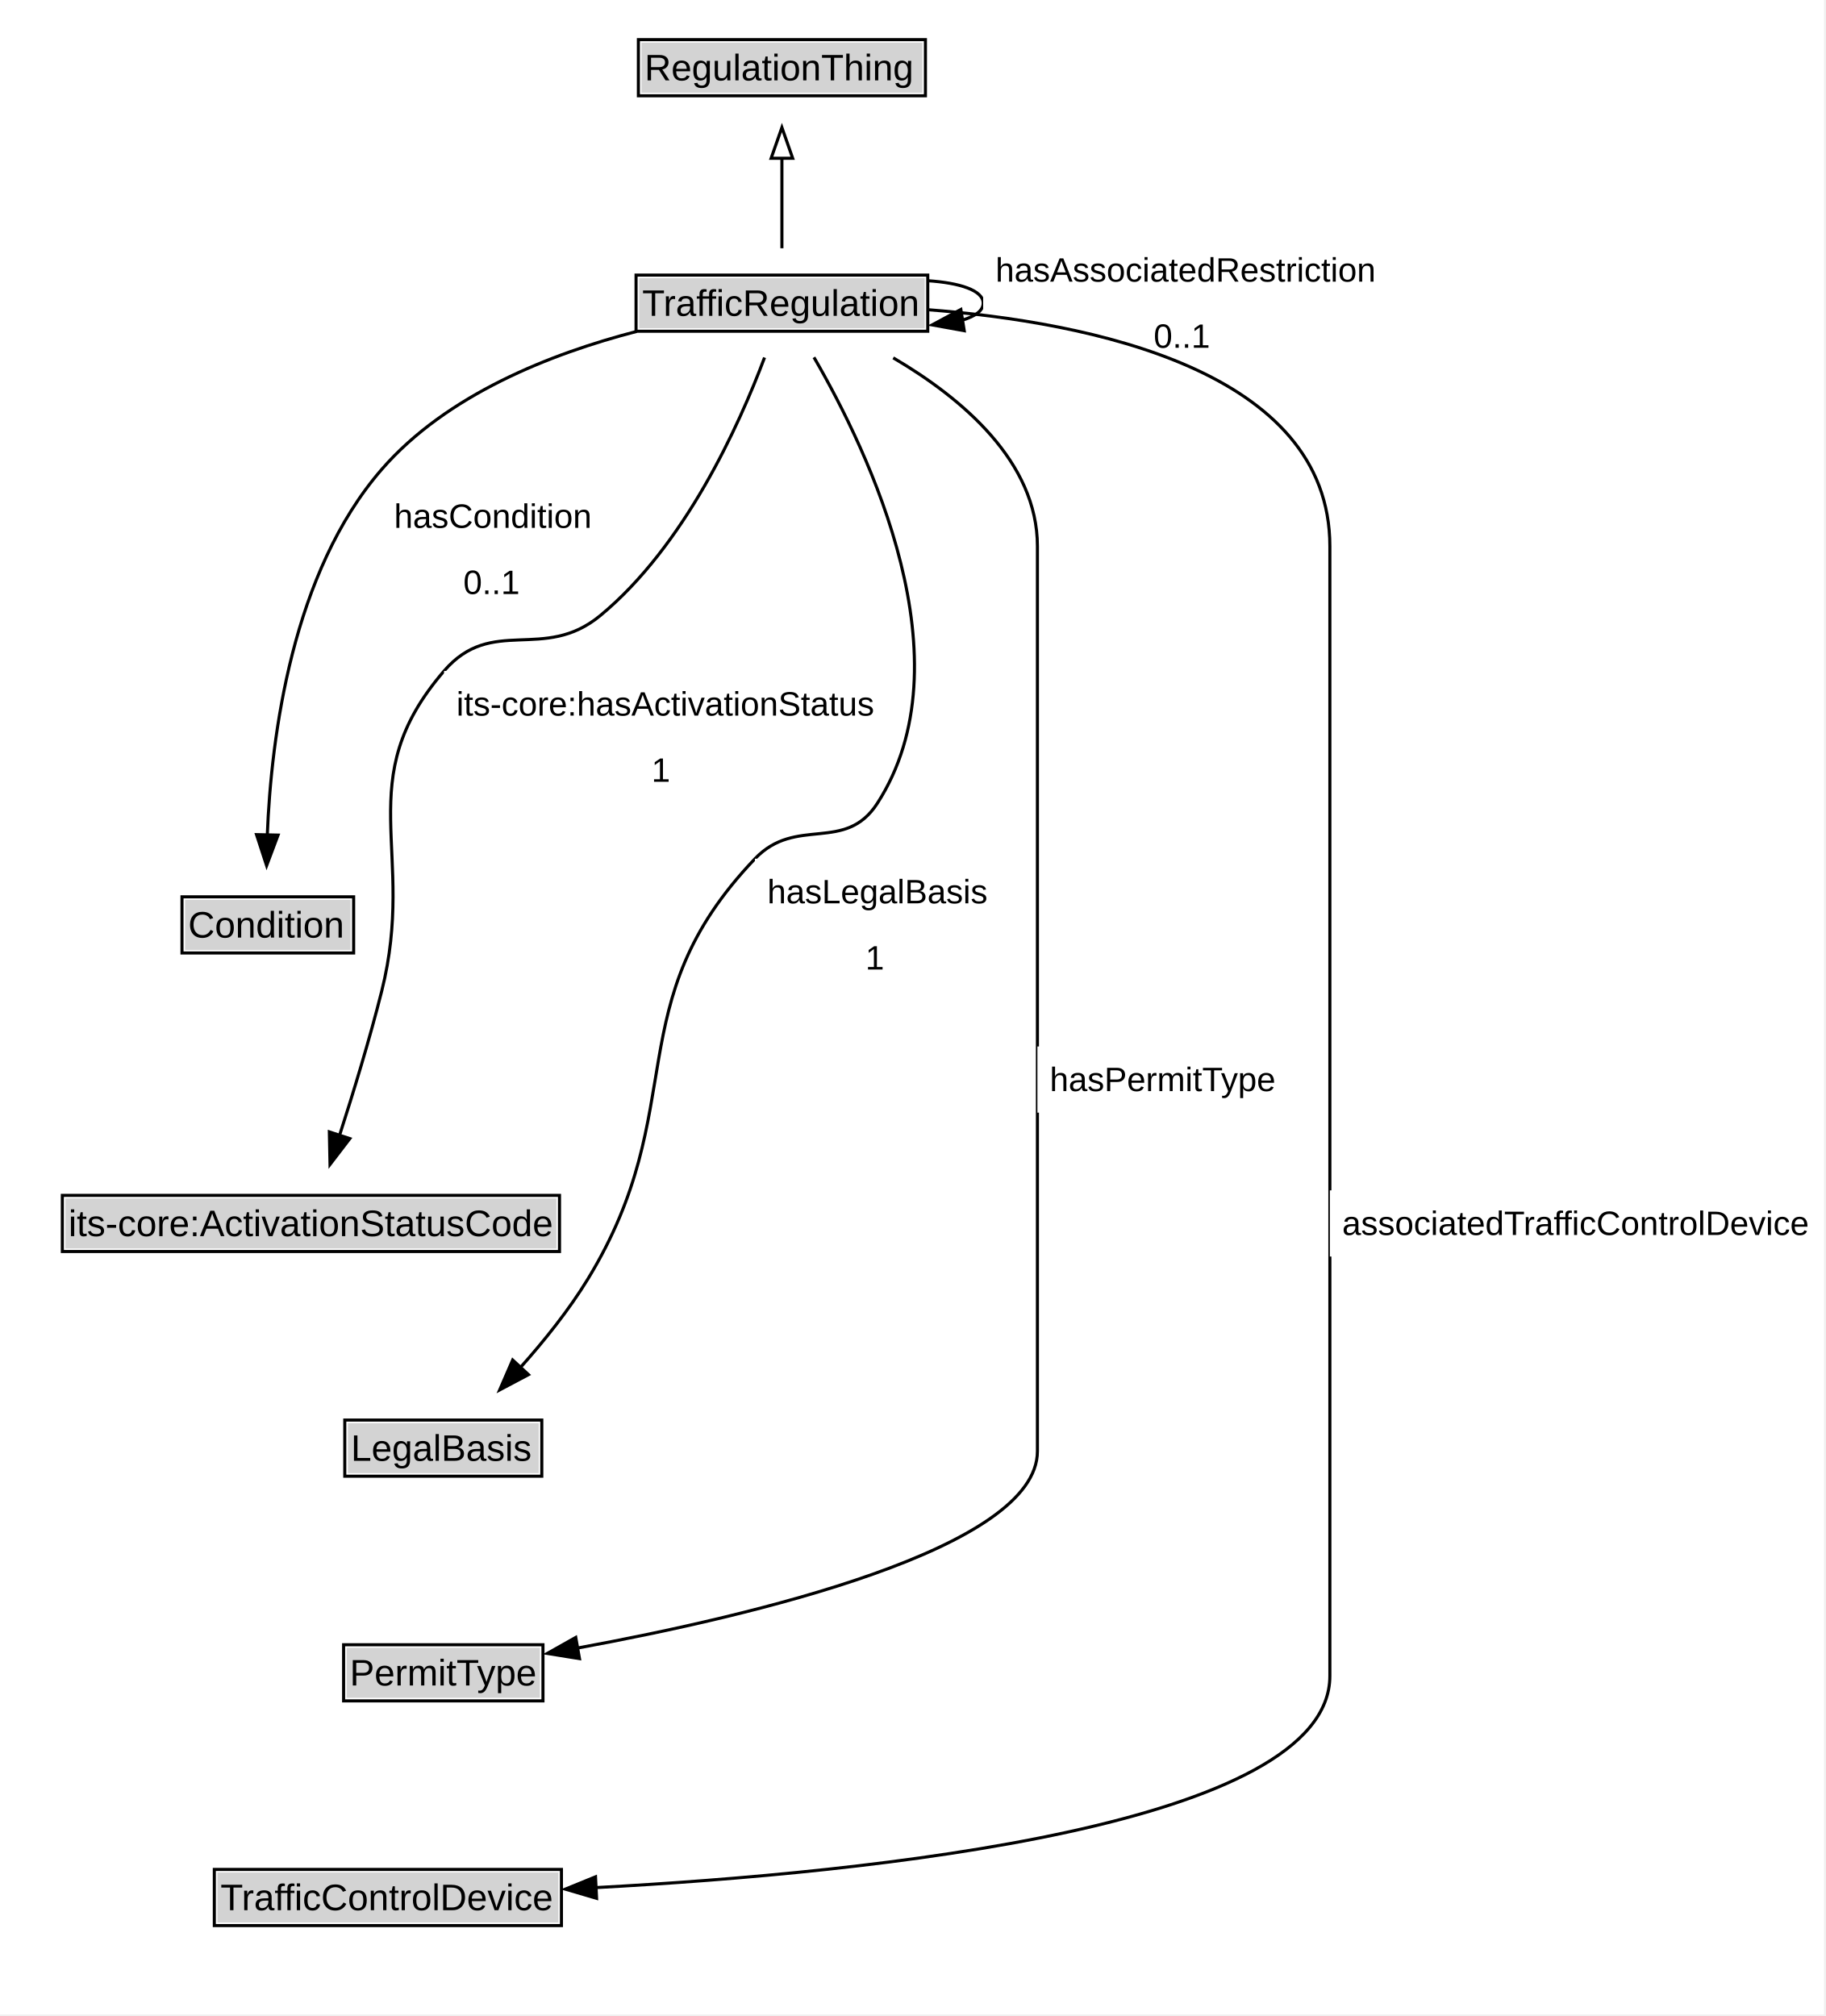
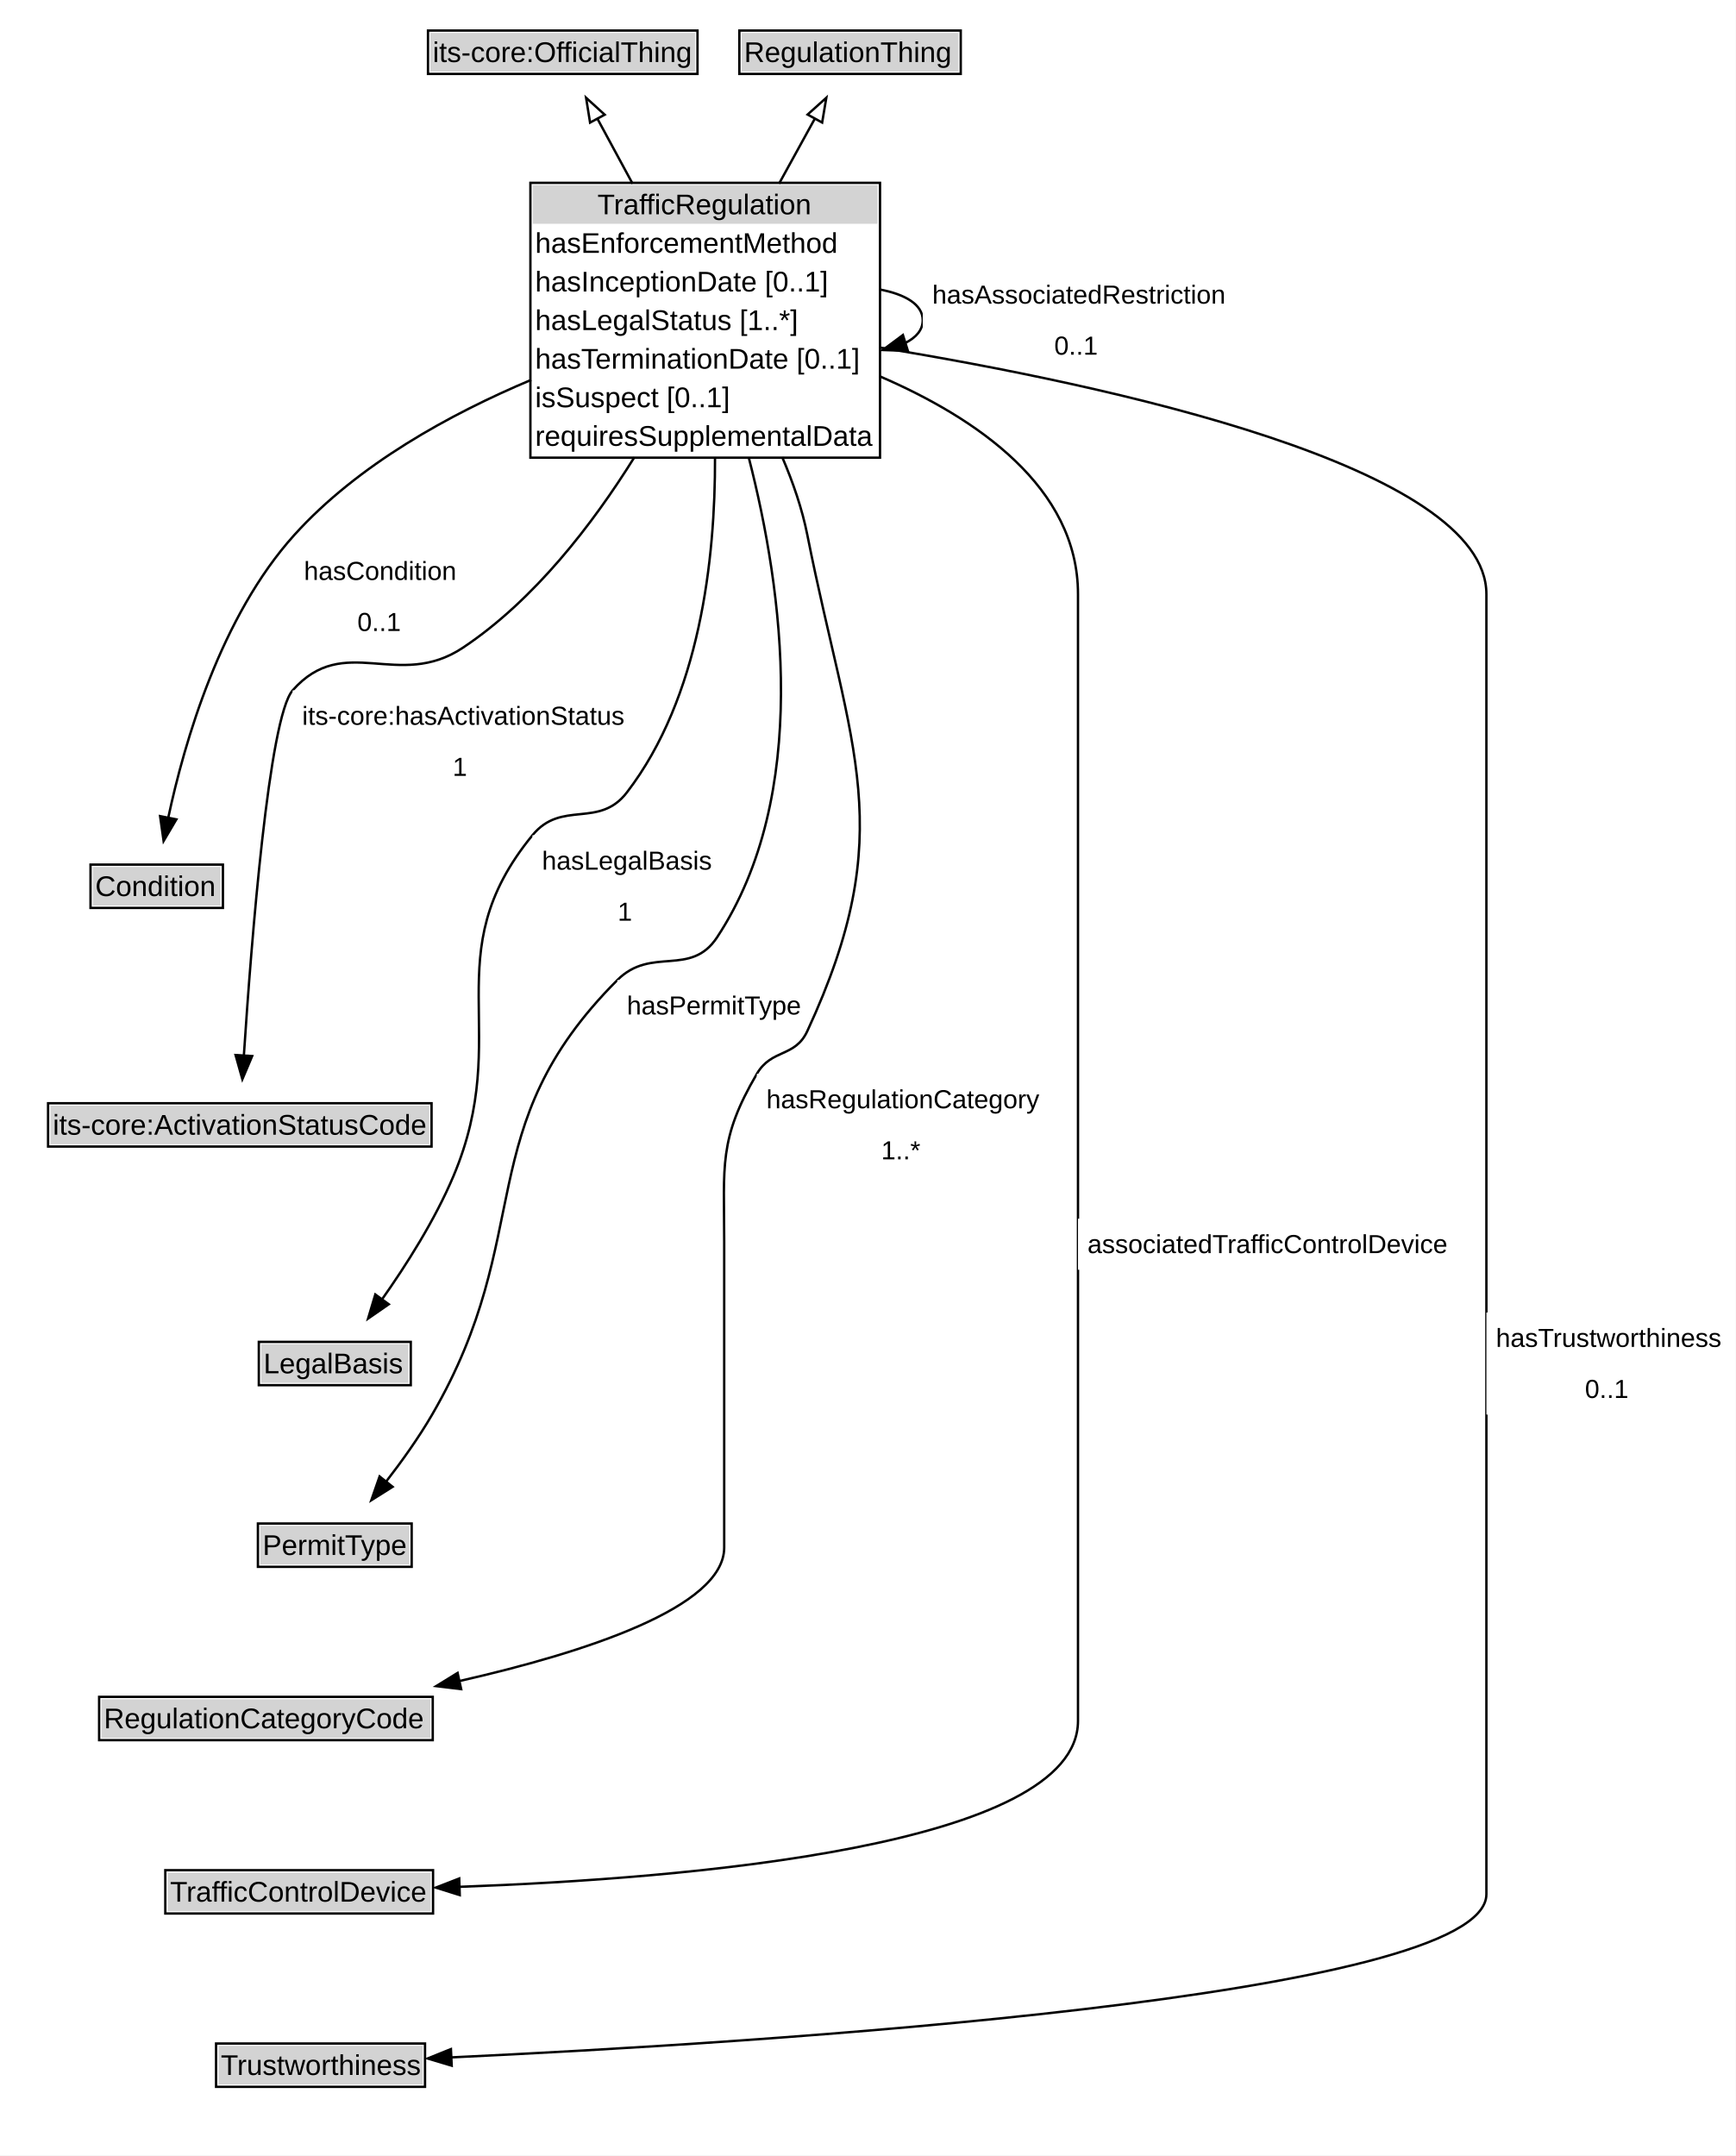
- <svg xmlns="http://www.w3.org/2000/svg" xmlns:xlink="http://www.w3.org/1999/xlink" width="593pt" height="655pt" viewBox="0.00 0.00 593.00 655.00">
-   <g id="graph0" class="graph" transform="scale(1 1) rotate(0) translate(4 650.5)">
-     <polygon fill="white" stroke="none" points="-4,4 -4,-650.5 588.5,-650.5 588.5,4 -4,4" />
+ <svg xmlns="http://www.w3.org/2000/svg" xmlns:xlink="http://www.w3.org/1999/xlink" width="731pt" height="908pt" viewBox="0.00 0.00 731.00 908.00">
+   <g id="graph0" class="graph" transform="scale(1 1) rotate(0) translate(4 903.75)">
+     <polygon fill="white" stroke="none" points="-4,4 -4,-903.75 727,-903.75 727,4 -4,4" />
    <g id="clust3" class="cluster">
</g>
    <g id="node1" class="node">
      <g id="a_node1">
-         <a xlink:href="../RegulationThing" xlink:title="&lt;TABLE&gt;">
-           <polygon fill="lightgray" stroke="none" points="204.38,-620.38 204.38,-636.62 295.62,-636.62 295.62,-620.38 204.38,-620.38" />
-           <text xml:space="preserve" text-anchor="start" x="205.38" y="-624.38" font-family="Arial" font-size="12.00">RegulationThing</text>
-           <polygon fill="none" stroke="black" points="203.38,-619.38 203.38,-637.62 296.62,-637.62 296.62,-619.38 203.38,-619.38" />
+         <a xlink:href="https://w3id.org/itsdata/core/v1/OfficialThing" xlink:title="&lt;TABLE&gt;">
+           <polygon fill="lightgray" stroke="none" points="177.25,-873.62 177.25,-889.88 288.75,-889.88 288.75,-873.62 177.25,-873.62" />
+           <text xml:space="preserve" text-anchor="start" x="178.25" y="-877.62" font-family="Arial" font-size="12.00">its-core:OfficialThing</text>
+           <polygon fill="none" stroke="black" points="176.25,-872.62 176.25,-890.88 289.75,-890.88 289.75,-872.62 176.25,-872.62" />
        </a>
      </g>
    </g>
    <g id="node2" class="node">
      <g id="a_node2">
+         <a xlink:href="../RegulationThing" xlink:title="&lt;TABLE&gt;">
+           <polygon fill="lightgray" stroke="none" points="308.38,-873.62 308.38,-889.88 399.62,-889.88 399.62,-873.62 308.38,-873.62" />
+           <text xml:space="preserve" text-anchor="start" x="309.38" y="-877.62" font-family="Arial" font-size="12.00">RegulationThing</text>
+           <polygon fill="none" stroke="black" points="307.38,-872.62 307.38,-890.88 400.62,-890.88 400.62,-872.62 307.38,-872.62" />
+         </a>
+       </g>
+     </g>
+     <g id="node3" class="node">
+       <g id="a_node3">
        <a xlink:href="../TrafficRegulation" xlink:title="&lt;TABLE&gt;">
-           <polygon fill="lightgray" stroke="none" points="203.62,-543.88 203.62,-560.12 296.38,-560.12 296.38,-543.88 203.62,-543.88" />
-           <text xml:space="preserve" text-anchor="start" x="204.62" y="-547.88" font-family="Arial" font-size="12.00">TrafficRegulation</text>
-           <polygon fill="none" stroke="black" points="202.62,-542.88 202.62,-561.12 297.38,-561.12 297.38,-542.88 202.62,-542.88" />
+           <polygon fill="lightgray" stroke="none" points="220.38,-809.5 220.38,-825.75 365.62,-825.75 365.62,-809.5 220.38,-809.5" />
+           <text xml:space="preserve" text-anchor="start" x="247.62" y="-813.5" font-family="Arial" font-size="12.00">TrafficRegulation</text>
+           <text xml:space="preserve" text-anchor="start" x="221.38" y="-797.25" font-family="Arial" font-size="12.00">hasEnforcementMethod</text>
+           <text xml:space="preserve" text-anchor="start" x="221.38" y="-781" font-family="Arial" font-size="12.00">hasInceptionDate [0..1]</text>
+           <text xml:space="preserve" text-anchor="start" x="221.38" y="-764.75" font-family="Arial" font-size="12.00">hasLegalStatus [1..*]</text>
+           <text xml:space="preserve" text-anchor="start" x="221.38" y="-748.5" font-family="Arial" font-size="12.00">hasTerminationDate [0..1]</text>
+           <text xml:space="preserve" text-anchor="start" x="221.38" y="-732.25" font-family="Arial" font-size="12.00">isSuspect [0..1]</text>
+           <text xml:space="preserve" text-anchor="start" x="221.38" y="-716" font-family="Arial" font-size="12.00">requiresSupplementalData</text>
+           <polygon fill="none" stroke="black" points="219.38,-711 219.38,-826.75 366.62,-826.75 366.62,-711 219.38,-711" />
        </a>
      </g>
    </g>
    <g id="edge1" class="edge">
-       <path fill="none" stroke="black" d="M250,-569.84C250,-578.5 250,-589.28 250,-599.17" />
-       <polygon fill="none" stroke="black" points="246.5,-599.08 250,-609.08 253.5,-599.08 246.5,-599.08" />
+       <path fill="none" stroke="black" d="M262.41,-826.4C257.2,-836.04 252,-845.64 247.46,-854.02" />
+       <polygon fill="none" stroke="black" points="244.51,-852.12 242.83,-862.58 250.67,-855.45 244.51,-852.12" />
+     </g>
+     <g id="edge2" class="edge">
+       <path fill="none" stroke="black" d="M324.1,-826.4C329.4,-836.04 334.68,-845.64 339.3,-854.02" />
+       <polygon fill="none" stroke="black" points="336.12,-855.51 344.01,-862.58 342.25,-852.14 336.12,-855.51" />
+     </g>
+     <g id="edge14" class="edge">
+       <path fill="none" stroke="black" d="M366.33,-781.87C377.24,-779.84 384.62,-775.51 384.62,-768.88 384.62,-764.83 381.88,-761.64 377.27,-759.31" />
+       <polygon fill="black" stroke="black" points="378.36,-755.98 367.77,-756.34 376.27,-762.66 378.36,-755.98" />
+       <polygon fill="white" stroke="none" points="384.62,-747.38 384.62,-790.38 513.38,-790.38 513.38,-747.38 384.62,-747.38" />
+       <text xml:space="preserve" text-anchor="start" x="388.62" y="-775.88" font-family="Arial" font-size="11.00">hasAssociatedRestriction</text>
+       <text xml:space="preserve" text-anchor="start" x="440" y="-754.38" font-family="Arial" font-size="11.00">0..1</text>
+     </g>
+     <g id="node5" class="node">
+       <g id="a_node5">
+         <a xlink:href="../Condition" xlink:title="&lt;TABLE&gt;">
+           <polygon fill="lightgray" stroke="none" points="35.12,-522.38 35.12,-538.62 88.88,-538.62 88.88,-522.38 35.12,-522.38" />
+           <text xml:space="preserve" text-anchor="start" x="36.12" y="-526.38" font-family="Arial" font-size="12.00">Condition</text>
+           <polygon fill="none" stroke="black" points="34.12,-521.38 34.12,-539.62 89.88,-539.62 89.88,-521.38 34.12,-521.38" />
+         </a>
+       </g>
+     </g>
+     <g id="edge15" class="edge">
+       <path fill="none" stroke="black" d="M219.7,-743.76C185.59,-729.4 146.75,-708.1 120,-678.5 89.01,-644.21 73.69,-591.38 66.84,-559.27" />
+       <polygon fill="black" stroke="black" points="70.28,-558.67 64.9,-549.55 63.42,-560.04 70.28,-558.67" />
+       <polygon fill="white" stroke="none" points="120,-631 120,-674 191,-674 191,-631 120,-631" />
+       <text xml:space="preserve" text-anchor="start" x="124" y="-659.5" font-family="Arial" font-size="11.00">hasCondition</text>
+       <text xml:space="preserve" text-anchor="start" x="146.5" y="-638" font-family="Arial" font-size="11.00">0..1</text>
+     </g>
+     <g id="node6" class="node">
+       <g id="a_node6">
+         <a xlink:href="https://w3id.org/itsdata/core/v1/ActivationStatusCode" xlink:title="&lt;TABLE&gt;">
+           <polygon fill="lightgray" stroke="none" points="17.25,-421.88 17.25,-438.12 176.75,-438.12 176.75,-421.88 17.25,-421.88" />
+           <text xml:space="preserve" text-anchor="start" x="18.25" y="-425.88" font-family="Arial" font-size="12.00">its-core:ActivationStatusCode</text>
+           <polygon fill="none" stroke="black" points="16.25,-420.88 16.25,-439.12 177.75,-439.12 177.75,-420.88 16.25,-420.88" />
+         </a>
+       </g>
+     </g>
+     <g id="edge13" class="edge">
+       <path fill="none" stroke="black" d="M263.14,-711.12C245.66,-683.08 221.08,-651.06 191,-631 163.65,-612.76 141.01,-637.64 119.25,-613 109.27,-601.7 101.87,-507.4 98.7,-459.17" />
+       <polygon fill="black" stroke="black" points="102.2,-458.98 98.07,-449.22 95.21,-459.42 102.2,-458.98" />
+       <polygon fill="white" stroke="none" points="119.25,-570 119.25,-613 260,-613 260,-570 119.25,-570" />
+       <text xml:space="preserve" text-anchor="start" x="123.25" y="-598.5" font-family="Arial" font-size="11.00">its-core:hasActivationStatus</text>
+       <text xml:space="preserve" text-anchor="start" x="186.62" y="-577" font-family="Arial" font-size="11.00">1</text>
+     </g>
+     <g id="node7" class="node">
+       <g id="a_node7">
+         <a xlink:href="../LegalBasis" xlink:title="&lt;TABLE&gt;">
+           <polygon fill="lightgray" stroke="none" points="106,-321.38 106,-337.62 168,-337.62 168,-321.38 106,-321.38" />
+           <text xml:space="preserve" text-anchor="start" x="107" y="-325.38" font-family="Arial" font-size="12.00">LegalBasis</text>
+           <polygon fill="none" stroke="black" points="105,-320.38 105,-338.62 169,-338.62 169,-320.38 105,-320.38" />
+         </a>
+       </g>
    </g>
    <g id="edge11" class="edge">
-       <path fill="none" stroke="black" d="M297.31,-559.3C307.76,-558.61 315.38,-556.18 315.38,-552 315.38,-549.58 312.83,-547.75 308.66,-546.5" />
-       <polygon fill="black" stroke="black" points="309.23,-543.05 298.8,-544.94 308.13,-549.96 309.23,-543.05" />
-       <polygon fill="white" stroke="none" points="315.38,-530.5 315.38,-573.5 444.12,-573.5 444.12,-530.5 315.38,-530.5" />
-       <text xml:space="preserve" text-anchor="start" x="319.38" y="-559" font-family="Arial" font-size="11.00">hasAssociatedRestriction</text>
-       <text xml:space="preserve" text-anchor="start" x="370.75" y="-537.5" font-family="Arial" font-size="11.00">0..1</text>
+       <path fill="none" stroke="black" d="M297.13,-711.11C297.28,-668.2 290.78,-610.04 260,-570 248.18,-554.62 232.54,-567 220.25,-552 178.75,-501.37 212.43,-468.83 187,-408.5 179.16,-389.9 166.99,-370.79 156.62,-356.14" />
+       <polygon fill="black" stroke="black" points="159.73,-354.46 151.02,-348.43 154.06,-358.58 159.73,-354.46" />
+       <polygon fill="white" stroke="none" points="220.25,-509 220.25,-552 298,-552 298,-509 220.25,-509" />
+       <text xml:space="preserve" text-anchor="start" x="224.25" y="-537.5" font-family="Arial" font-size="11.00">hasLegalBasis</text>
+       <text xml:space="preserve" text-anchor="start" x="256.12" y="-516" font-family="Arial" font-size="11.00">1</text>
    </g>
-     <g id="node4" class="node">
-       <g id="a_node4">
-         <a xlink:href="../Condition" xlink:title="&lt;TABLE&gt;">
-           <polygon fill="lightgray" stroke="none" points="56.12,-341.88 56.12,-358.12 109.88,-358.12 109.88,-341.88 56.12,-341.88" />
-           <text xml:space="preserve" text-anchor="start" x="57.12" y="-345.88" font-family="Arial" font-size="12.00">Condition</text>
-           <polygon fill="none" stroke="black" points="55.12,-340.88 55.12,-359.12 110.88,-359.12 110.88,-340.88 55.12,-340.88" />
+     <g id="node8" class="node">
+       <g id="a_node8">
+         <a xlink:href="../PermitType" xlink:title="&lt;TABLE&gt;">
+           <polygon fill="lightgray" stroke="none" points="105.62,-244.88 105.62,-261.12 168.38,-261.12 168.38,-244.88 105.62,-244.88" />
+           <text xml:space="preserve" text-anchor="start" x="106.62" y="-248.88" font-family="Arial" font-size="12.00">PermitType</text>
+           <polygon fill="none" stroke="black" points="104.62,-243.88 104.62,-262.12 169.38,-262.12 169.38,-243.88 104.62,-243.88" />
+         </a>
+       </g>
+     </g>
+     <g id="edge16" class="edge">
+       <path fill="none" stroke="black" d="M311.35,-711.03C325.78,-654.89 337.53,-568.95 298,-509 286.82,-492.05 270.35,-505.37 256,-491 193.54,-428.42 222.4,-384.45 178,-308 172.36,-298.28 165.22,-288.3 158.49,-279.61" />
+       <polygon fill="black" stroke="black" points="161.35,-277.58 152.38,-271.93 155.87,-281.94 161.35,-277.58" />
+       <polygon fill="white" stroke="none" points="256,-469.5 256,-491 336,-491 336,-469.5 256,-469.5" />
+       <text xml:space="preserve" text-anchor="start" x="260" y="-476.5" font-family="Arial" font-size="11.00">hasPermitType</text>
+     </g>
+     <g id="node9" class="node">
+       <g id="a_node9">
+         <a xlink:href="../RegulationCategoryCode" xlink:title="&lt;TABLE&gt;">
+           <polygon fill="lightgray" stroke="none" points="38.75,-171.88 38.75,-188.12 177.25,-188.12 177.25,-171.88 38.75,-171.88" />
+           <text xml:space="preserve" text-anchor="start" x="39.75" y="-175.88" font-family="Arial" font-size="12.00">RegulationCategoryCode</text>
+           <polygon fill="none" stroke="black" points="37.75,-170.88 37.75,-189.12 178.25,-189.12 178.25,-170.88 37.75,-170.88" />
+         </a>
+       </g>
+     </g>
+     <g id="edge17" class="edge">
+       <path fill="none" stroke="black" d="M325.45,-711.19C329.97,-700.64 333.82,-689.48 336,-678.5 354.11,-587.39 375.06,-553.78 336,-469.5 330.8,-458.27 321.01,-462.18 314.75,-451.5 298.56,-423.86 301,-412.78 301,-380.75 301,-380.75 301,-380.75 301,-252 301,-226.75 242.09,-207.73 189.36,-195.76" />
+       <polygon fill="black" stroke="black" points="190.22,-192.37 179.7,-193.64 188.72,-199.2 190.22,-192.37" />
+       <polygon fill="white" stroke="none" points="314.75,-408.5 314.75,-451.5 436,-451.5 436,-408.5 314.75,-408.5" />
+       <text xml:space="preserve" text-anchor="start" x="318.75" y="-437" font-family="Arial" font-size="11.00">hasRegulationCategory</text>
+       <text xml:space="preserve" text-anchor="start" x="367.12" y="-415.5" font-family="Arial" font-size="11.00">1..*</text>
+     </g>
+     <g id="node10" class="node">
+       <g id="a_node10">
+         <a xlink:href="../TrafficControlDevice" xlink:title="&lt;TABLE&gt;">
+           <polygon fill="lightgray" stroke="none" points="66.62,-98.88 66.62,-115.12 177.38,-115.12 177.38,-98.88 66.62,-98.88" />
+           <text xml:space="preserve" text-anchor="start" x="67.62" y="-102.88" font-family="Arial" font-size="12.00">TrafficControlDevice</text>
+           <polygon fill="none" stroke="black" points="65.62,-97.88 65.62,-116.12 178.38,-116.12 178.38,-97.88 65.62,-97.88" />
        </a>
      </g>
    </g>
    <g id="edge12" class="edge">
-       <path fill="none" stroke="black" d="M202.89,-542.84C175,-535.62 141.1,-522.29 120,-498 90.93,-464.52 84.1,-411.44 82.82,-379.06" />
-       <polygon fill="black" stroke="black" points="86.33,-379.18 82.61,-369.26 79.33,-379.33 86.33,-379.18" />
-       <polygon fill="white" stroke="none" points="120,-450.5 120,-493.5 191,-493.5 191,-450.5 120,-450.5" />
-       <text xml:space="preserve" text-anchor="start" x="124" y="-479" font-family="Arial" font-size="11.00">hasCondition</text>
-       <text xml:space="preserve" text-anchor="start" x="146.5" y="-457.5" font-family="Arial" font-size="11.00">0..1</text>
+       <path fill="none" stroke="black" d="M366.44,-745.3C407.3,-727.69 450,-698.52 450,-653.5 450,-653.5 450,-653.5 450,-179 450,-126.16 285.35,-112.56 189.36,-109.11" />
+       <polygon fill="black" stroke="black" points="189.63,-105.62 179.53,-108.79 189.41,-112.62 189.63,-105.62" />
+       <polygon fill="white" stroke="none" points="450,-369 450,-390.5 606.5,-390.5 606.5,-369 450,-369" />
+       <text xml:space="preserve" text-anchor="start" x="454" y="-376" font-family="Arial" font-size="11.00">associatedTrafficControlDevice</text>
    </g>
-     <g id="node5" class="node">
-       <g id="a_node5">
-         <a xlink:href="https://w3id.org/itsdata/core/v1/ActivationStatusCode" xlink:title="&lt;TABLE&gt;">
-           <polygon fill="lightgray" stroke="none" points="17.25,-244.88 17.25,-261.12 176.75,-261.12 176.75,-244.88 17.25,-244.88" />
-           <text xml:space="preserve" text-anchor="start" x="18.25" y="-248.88" font-family="Arial" font-size="12.00">its-core:ActivationStatusCode</text>
-           <polygon fill="none" stroke="black" points="16.25,-243.88 16.25,-262.12 177.75,-262.12 177.75,-243.88 16.25,-243.88" />
+     <g id="node11" class="node">
+       <g id="a_node11">
+         <a xlink:href="../Trustworthiness" xlink:title="&lt;TABLE&gt;">
+           <polygon fill="lightgray" stroke="none" points="88,-25.88 88,-42.12 174,-42.12 174,-25.88 88,-25.88" />
+           <text xml:space="preserve" text-anchor="start" x="89" y="-29.88" font-family="Arial" font-size="12.00">Trustworthiness</text>
+           <polygon fill="none" stroke="black" points="87,-24.88 87,-43.12 175,-43.12 175,-24.88 87,-24.88" />
        </a>
      </g>
    </g>
-     <g id="edge10" class="edge">
-       <path fill="none" stroke="black" d="M244.36,-534.33C236.05,-512.18 218.45,-473.18 191,-450.5 172.55,-435.26 155.87,-450.63 140.25,-432.5 109.51,-396.82 131.46,-374.17 120,-328.5 116.06,-312.81 110.79,-295.53 106.28,-281.56" />
-       <polygon fill="black" stroke="black" points="109.64,-280.57 103.2,-272.16 102.99,-282.75 109.64,-280.57" />
-       <polygon fill="white" stroke="none" points="140.25,-389.5 140.25,-432.5 281,-432.5 281,-389.5 140.25,-389.5" />
-       <text xml:space="preserve" text-anchor="start" x="144.25" y="-418" font-family="Arial" font-size="11.00">its-core:hasActivationStatus</text>
-       <text xml:space="preserve" text-anchor="start" x="207.62" y="-396.5" font-family="Arial" font-size="11.00">1</text>
-     </g>
-     <g id="node6" class="node">
-       <g id="a_node6">
-         <a xlink:href="../LegalBasis" xlink:title="&lt;TABLE&gt;">
-           <polygon fill="lightgray" stroke="none" points="109,-171.88 109,-188.12 171,-188.12 171,-171.88 109,-171.88" />
-           <text xml:space="preserve" text-anchor="start" x="110" y="-175.88" font-family="Arial" font-size="12.00">LegalBasis</text>
-           <polygon fill="none" stroke="black" points="108,-170.88 108,-189.12 172,-189.12 172,-170.88 108,-170.88" />
-         </a>
-       </g>
-     </g>
-     <g id="edge8" class="edge">
-       <path fill="none" stroke="black" d="M260.41,-534.4C278.42,-503.38 310.71,-435.57 281,-389.5 270.49,-373.2 254.64,-385.53 241.25,-371.5 196.18,-324.27 220.97,-290.75 187,-235 180.86,-224.92 172.8,-214.88 165.1,-206.25" />
-       <polygon fill="black" stroke="black" points="167.68,-203.88 158.32,-198.92 162.54,-208.64 167.68,-203.88" />
-       <polygon fill="white" stroke="none" points="241.25,-328.5 241.25,-371.5 319,-371.5 319,-328.5 241.25,-328.5" />
-       <text xml:space="preserve" text-anchor="start" x="245.25" y="-357" font-family="Arial" font-size="11.00">hasLegalBasis</text>
-       <text xml:space="preserve" text-anchor="start" x="277.12" y="-335.5" font-family="Arial" font-size="11.00">1</text>
-     </g>
-     <g id="node7" class="node">
-       <g id="a_node7">
-         <a xlink:href="../PermitType" xlink:title="&lt;TABLE&gt;">
-           <polygon fill="lightgray" stroke="none" points="108.62,-98.88 108.62,-115.12 171.38,-115.12 171.38,-98.88 108.62,-98.88" />
-           <text xml:space="preserve" text-anchor="start" x="109.62" y="-102.88" font-family="Arial" font-size="12.00">PermitType</text>
-           <polygon fill="none" stroke="black" points="107.62,-97.88 107.62,-116.12 172.38,-116.12 172.38,-97.88 107.62,-97.88" />
-         </a>
-       </g>
-     </g>
-     <g id="edge13" class="edge">
-       <path fill="none" stroke="black" d="M286.16,-534.24C308.53,-521.12 333,-500.49 333,-473 333,-473 333,-473 333,-179 333,-147.35 240.44,-125.49 183.52,-115.03" />
-       <polygon fill="black" stroke="black" points="184.25,-111.61 173.79,-113.3 183.03,-118.5 184.25,-111.61" />
-       <polygon fill="white" stroke="none" points="333,-289 333,-310.5 413,-310.5 413,-289 333,-289" />
-       <text xml:space="preserve" text-anchor="start" x="337" y="-296" font-family="Arial" font-size="11.00">hasPermitType</text>
-     </g>
-     <g id="node8" class="node">
-       <g id="a_node8">
-         <a xlink:href="../TrafficControlDevice" xlink:title="&lt;TABLE&gt;">
-           <polygon fill="lightgray" stroke="none" points="66.62,-25.88 66.62,-42.12 177.38,-42.12 177.38,-25.88 66.62,-25.88" />
-           <text xml:space="preserve" text-anchor="start" x="67.62" y="-29.88" font-family="Arial" font-size="12.00">TrafficControlDevice</text>
-           <polygon fill="none" stroke="black" points="65.62,-24.88 65.62,-43.12 178.38,-43.12 178.38,-24.88 65.62,-24.88" />
-         </a>
-       </g>
-     </g>
-     <g id="edge9" class="edge">
-       <path fill="none" stroke="black" d="M297.23,-549.89C349.97,-545.84 428,-530.19 428,-473 428,-473 428,-473 428,-106 428,-57.41 279.75,-42.06 189.62,-37.22" />
-       <polygon fill="black" stroke="black" points="189.8,-33.73 179.64,-36.72 189.45,-40.72 189.8,-33.73" />
-       <polygon fill="white" stroke="none" points="428,-242.25 428,-263.75 584.5,-263.75 584.5,-242.25 428,-242.25" />
-       <text xml:space="preserve" text-anchor="start" x="432" y="-249.25" font-family="Arial" font-size="11.00">associatedTrafficControlDevice</text>
+     <g id="edge18" class="edge">
+       <path fill="none" stroke="black" d="M366.42,-757.41C463.39,-741.5 622,-707.24 622,-653.5 622,-653.5 622,-653.5 622,-106 622,-62.36 314.25,-43.32 186.04,-37.28" />
+       <polygon fill="black" stroke="black" points="186.24,-33.78 176.08,-36.82 185.91,-40.78 186.24,-33.78" />
+       <polygon fill="white" stroke="none" points="622,-308 622,-351 723,-351 723,-308 622,-308" />
+       <text xml:space="preserve" text-anchor="start" x="626" y="-336.5" font-family="Arial" font-size="11.00">hasTrustworthiness</text>
+       <text xml:space="preserve" text-anchor="start" x="663.5" y="-315" font-family="Arial" font-size="11.00">0..1</text>
    </g>
  </g>
</svg>
